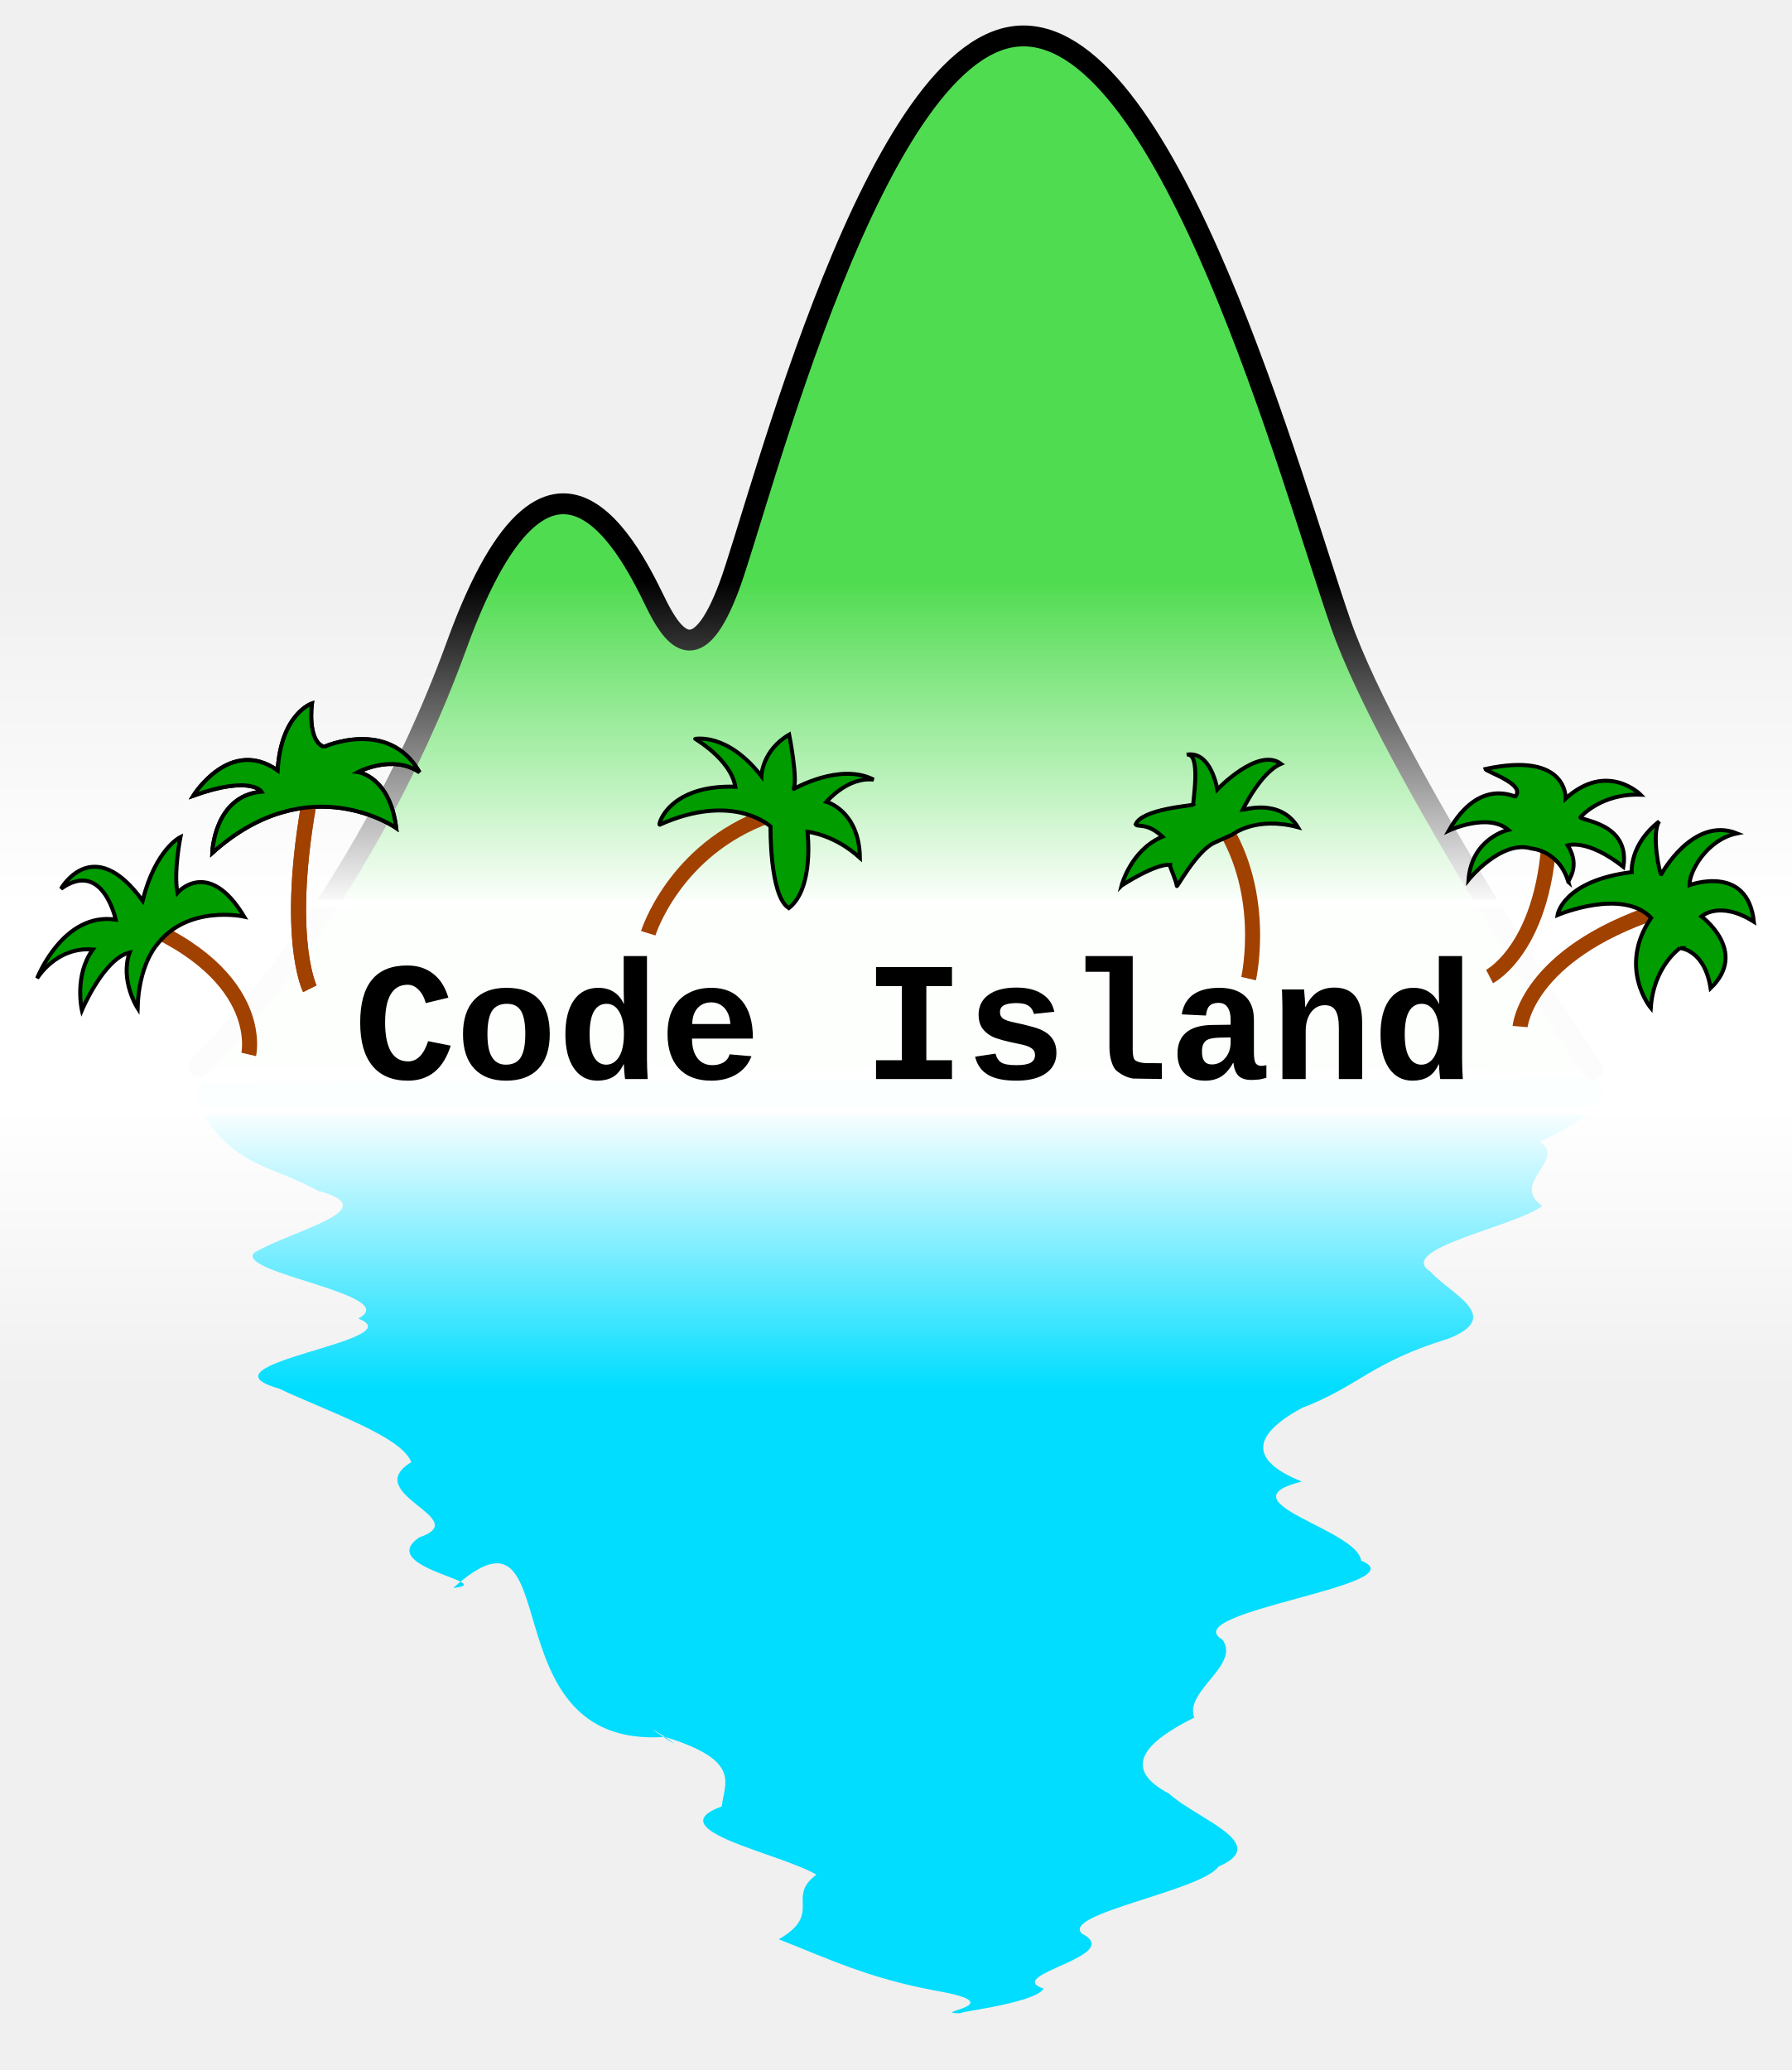
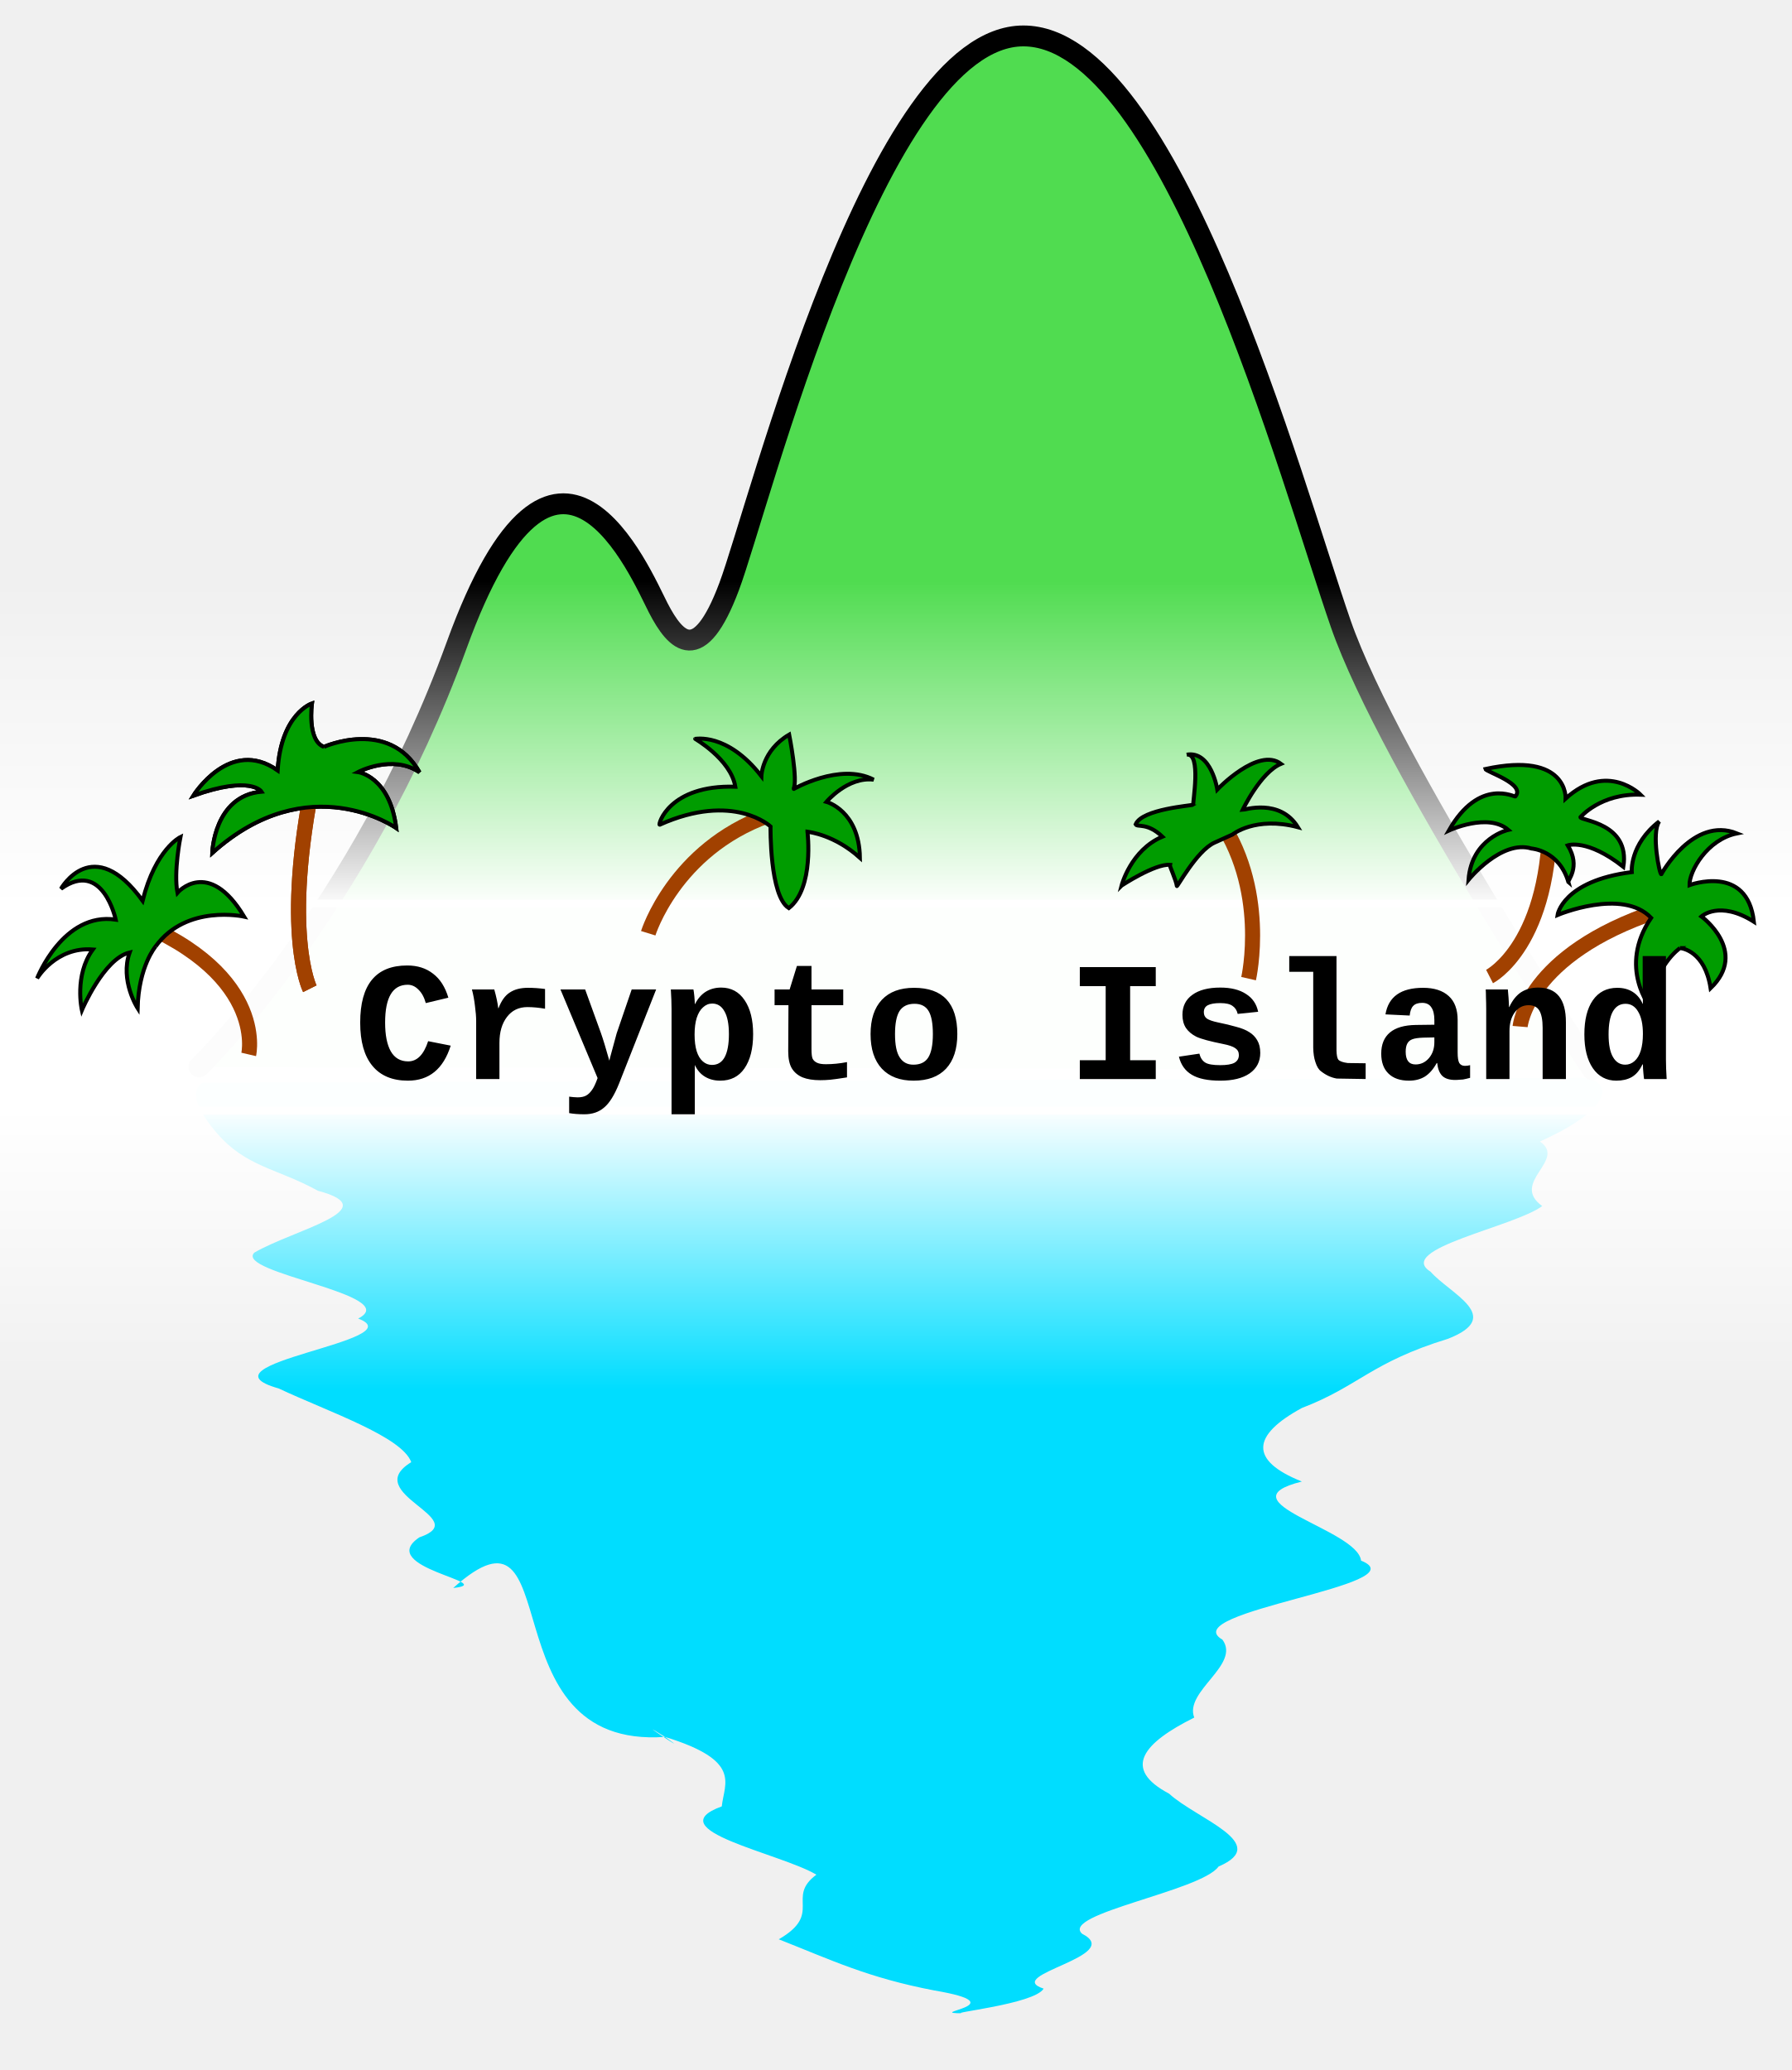
<svg xmlns="http://www.w3.org/2000/svg" xmlns:xlink="http://www.w3.org/1999/xlink" id="svg3722" version="1.1" viewBox="0 0 119.062 137.583" height="520" width="100%" style="enable-background:new">
  <defs id="defs3716">
    <linearGradient id="linearGradient4980">
      <stop style="stop-color:#ffffff;stop-opacity:1;" offset="0" id="stop4976" />
      <stop style="stop-color:#ffffff;stop-opacity:0;" offset="1" id="stop4978" />
    </linearGradient>
    <linearGradient id="linearGradient4829">
      <stop style="stop-color:#ffffff;stop-opacity:1" offset="0" id="stop4821" />
      <stop style="stop-color:#ffffff;stop-opacity:0" offset="1" id="stop4827" />
    </linearGradient>
    <linearGradient id="linearGradient4695">
      <stop id="stop4689" offset="0" style="stop-color:#ffffff;stop-opacity:1" />
      <stop style="stop-color:#ffffff;stop-opacity:0.959" offset="0.25" id="stop4691" />
      <stop id="stop4697" offset="0.405" style="stop-color:#ffffff;stop-opacity:0.19" />
      <stop id="stop4693" offset="1" style="stop-color:#ffffff;stop-opacity:0" />
    </linearGradient>
    <linearGradient id="linearGradient4683">
      <stop style="stop-color:#ffffff;stop-opacity:1" offset="0" id="stop4679" />
      <stop id="stop4685" offset="0.15" style="stop-color:#ffffff;stop-opacity:0.959" />
      <stop style="stop-color:#ffffff;stop-opacity:0" offset="1" id="stop4681" />
    </linearGradient>
    <linearGradient id="linearGradient1589">
      <stop id="stop1585" offset="0" style="stop-color:#ffffff;stop-opacity:1" />
      <stop id="stop1587" offset="1" style="stop-color:#ffffff;stop-opacity:0" />
    </linearGradient>
    <linearGradient id="linearGradient911-7">
      <stop style="stop-color:#00ddff;stop-opacity:1" offset="0" id="stop907" />
      <stop style="stop-color:#00ddff;stop-opacity:0" offset="1" id="stop909" />
    </linearGradient>
    <linearGradient id="linearGradient966">
      <stop id="stop962" offset="0" style="stop-color:#009cff;stop-opacity:1" />
      <stop id="stop964" offset="1" style="stop-color:#009cff;stop-opacity:0" />
    </linearGradient>
    <linearGradient xlink:href="#linearGradient966" id="linearGradient960" x1="105.332" y1="167.657" x2="105.051" y2="115.799" gradientUnits="userSpaceOnUse" />
    <linearGradient xlink:href="#linearGradient966" id="linearGradient986" gradientUnits="userSpaceOnUse" x1="104.963" y1="31.079" x2="105.477" y2="78.038" gradientTransform="matrix(1.366772,0,0,-1,-39.72688,196.1525)" />
    <linearGradient xlink:href="#linearGradient966" id="linearGradient1799" gradientUnits="userSpaceOnUse" gradientTransform="matrix(1.640726,0,0,-1.393421,-68.16271,217.8736)" x1="108.265" y1="31" x2="108.265" y2="77.233" />
    <linearGradient xlink:href="#linearGradient911-7" id="linearGradient913" gradientUnits="userSpaceOnUse" gradientTransform="matrix(1.503783,0,0,-1.283856,-53.55037,195.9426)" x1="106.339" y1="31.412" x2="106.339" y2="78.101" />
    <linearGradient xlink:href="#linearGradient1589" id="linearGradient1577" gradientUnits="userSpaceOnUse" x1="107.258" y1="91.838" x2="107.258" y2="107.553" gradientTransform="translate(0,-185.0388)" />
    <linearGradient xlink:href="#linearGradient1589" id="linearGradient1573" x1="106.883" y1="106.805" x2="107.07" y2="91.65" gradientUnits="userSpaceOnUse" gradientTransform="translate(6.024639,-189.1393)" />
    <linearGradient xlink:href="#linearGradient1589" id="linearGradient1695" gradientUnits="userSpaceOnUse" gradientTransform="matrix(1.048428,0,0,4.701912,-48.70342,-563.6266)" x1="106.883" y1="105.53" x2="106.883" y2="103.842" />
    <linearGradient xlink:href="#linearGradient4683" id="linearGradient1726" gradientUnits="userSpaceOnUse" gradientTransform="matrix(1.048429,0,0,4.604902,-48.70342,-425.1219)" x1="106.883" y1="106.389" x2="106.883" y2="94.898" />
    <linearGradient xlink:href="#linearGradient4695" id="linearGradient4687" gradientUnits="userSpaceOnUse" gradientTransform="matrix(1.048429,0,0,4.604902,-48.70342,-425.1219)" x1="106.883" y1="106.389" x2="106.883" y2="94.898" />
    <linearGradient xlink:href="#linearGradient4829" id="linearGradient4833" x1="62.177" y1="52.882" x2="62.177" y2="37.007" gradientUnits="userSpaceOnUse" />
    <radialGradient xlink:href="#linearGradient4829" id="radialGradient4972" cx="59.531" cy="52.282" fx="59.531" fy="52.282" r="59.531" gradientTransform="matrix(1.413333,6.4270074e-8,-3.5065601e-8,0.7711113,-22.62187,12.16888)" gradientUnits="userSpaceOnUse" />
    <radialGradient xlink:href="#linearGradient4980" id="radialGradient4984" cx="59.531" cy="84.027" fx="59.531" fy="84.027" r="51.594" gradientTransform="matrix(1.985897,1.6038333e-7,-4.2761978e-8,0.529487,-57.23649,22.21434)" gradientUnits="userSpaceOnUse" />
    <linearGradient xlink:href="#linearGradient4980" id="linearGradient5545" x1="34.018" y1="140.518" x2="178.405" y2="140.518" gradientUnits="userSpaceOnUse" gradientTransform="matrix(0.1502618,0,0,3.7093,-65.43658,-458.7228)" />
    <linearGradient xlink:href="#linearGradient4980" id="linearGradient5545-5" x1="34.018" y1="140.518" x2="178.405" y2="140.518" gradientUnits="userSpaceOnUse" gradientTransform="matrix(0.1301047,0,0,3.709299,69.12828,-458.7228)" />
  </defs>
  <g id="layer3" style="display:inline;opacity:1" transform="translate(-46.64083,-23.85)">
    <path id="path4703" d="m 60.128,95.818 c 0,0 -1.493,0.529 0.928,3.346 1.942,2.259 4.001,2.335 6.719,3.832 4.617,1.228 -1.661,2.6 -4.234,4.111 -1.337,1.352 9.978,2.814 6.901,4.381 3.882,1.458 -11.093,3.008 -5.282,4.645 3.31,1.556 8.186,3.19 8.812,4.9 -3.454,2.108 4.218,3.746 0.539,4.997 -3.006,2.02 5.383,3.028 2.25,3.366 7.813,-7.008 2.053,10.752 14.073,9.897 4.517,1.47 -2.209,-1.79 0,0 2.211,1.559 -2.639,-1.662 0,0 5.143,1.582 3.938,3.059 3.774,4.619 -4.31,1.571 3.869,3.103 6.289,4.539 -2.059,1.522 0.478,2.57 -2.501,4.295 3.516,1.387 5.913,2.552 10.336,3.4 5.688,0.964 -0.888,1.517 1.919,1.517 -1.256,0 4.742,-0.596 5.346,-1.638 -2.785,-0.91 5.471,-2.16 2.555,-3.65 -1.462,-1.322 7.919,-2.834 9.071,-4.466 3.567,-1.529 -1.462,-3.163 -3.29,-4.845 -3.139,-1.656 -1.731,-3.36 1.675,-5.055 -0.688,-1.755 3.101,-3.501 1.873,-5.179 -3.225,-1.863 13.232,-3.641 9.212,-5.253 -0.231,-2.095 -9.342,-3.907 -3.934,-5.257 -3.514,-1.403 -3.331,-3.075 7.5e-4,-4.888 3.819,-1.464 4.571,-3.019 9.717,-4.601 3.783,-1.482 0.122,-2.986 -1.163,-4.457 -2.4,-1.508 5.568,-2.982 7.418,-4.363 -2.173,-1.583 1.66,-3.043 -0.15,-4.291 5.651,-2.559 4.381,-4.224 2.75,-4.224" style="display:inline;opacity:1;fill:#00ddff;fill-opacity:1;stroke:none;stroke-width:1.34;stroke-linecap:round;stroke-linejoin:miter;stroke-miterlimit:4;stroke-dasharray:none;stroke-dashoffset:0;stroke-opacity:1" />
    <path id="path4705" d="m 59.87,94.758 c 0,0 10.716,-10.387 17.122,-28.033 6.608,-18.205 12.221,-4.741 13.398,-2.465 1.177,2.276 2.716,3.888 4.707,-1.422 1.992,-5.31 9.777,-36.6 19.553,-36.6 9.777,0 17.833,29.678 21.092,39.065 3.259,9.387 16.732,29.648 16.732,29.648" style="display:inline;opacity:1;fill:#50dc50;fill-opacity:1;stroke:#000000;stroke-width:1.387;stroke-linecap:round;stroke-linejoin:miter;stroke-miterlimit:4;stroke-dasharray:none;stroke-dashoffset:0;stroke-opacity:1;enable-background:new" />
  </g>
  <g id="layer2" style="display:inline">
    <rect style="fill:url(#linearGradient5545);fill-opacity:1;stroke-width:0.747;stroke-linecap:round;stroke-miterlimit:4;stroke-dasharray:none;stroke-dashoffset:0" id="rect5537" width="21.696" height="415" x="-60.325" y="-145" transform="rotate(-90)" />
    <rect style="fill:#ffffff;fill-opacity:0.988;stroke-width:2.169;stroke-linecap:round;stroke-miterlimit:4;stroke-dasharray:none;stroke-dashoffset:0" id="rect5640" width="415" height="14.288" x="-145" y="59.796" />
  </g>
  <g id="layer4" style="display:inline">
    <rect style="display:inline;fill:url(#linearGradient5545-5);fill-opacity:1;stroke-width:0.695;stroke-linecap:round;stroke-miterlimit:4;stroke-dasharray:none;stroke-dashoffset:0;enable-background:new" id="rect5537-9" width="18.785" height="415" x="73.554" y="-145" transform="matrix(0,1,1,0,0,0)" />
  </g>
  <g id="layer5" style="display:inline;opacity:1" transform="translate(-46.64083,-23.85)">
    <g id="g4657" transform="translate(0.5291648)">
      <path id="path4653" d="m 62.64,93.932 c 0,0 1.323,-5.689 -8.599,-9.26" style="display:inline;fill:none;stroke:#a14100;stroke-width:1;stroke-linecap:butt;stroke-linejoin:miter;stroke-miterlimit:4;stroke-dasharray:none;stroke-opacity:1;enable-background:new" />
      <path id="path4657" d="m 89.191,85.878 c 0,0 1.72,-5.556 7.938,-7.805" style="display:inline;fill:none;stroke:#a14100;stroke-width:1;stroke-linecap:butt;stroke-linejoin:miter;stroke-miterlimit:4;stroke-dasharray:none;stroke-opacity:1;enable-background:new" />
      <path id="path4661" d="m 145.104,88.755 c 0,0 4.14,-2.118 4.007,-11.114" style="display:inline;fill:none;stroke:#a14100;stroke-width:1;stroke-linecap:butt;stroke-linejoin:miter;stroke-miterlimit:4;stroke-dasharray:none;stroke-opacity:1;enable-background:new" />
      <path id="path4663" d="m 147.135,92.08 c 0,0 0.397,-4.763 9.128,-7.673" style="display:inline;fill:none;stroke:#a14100;stroke-width:1;stroke-linecap:butt;stroke-linejoin:miter;stroke-miterlimit:4;stroke-dasharray:none;stroke-opacity:1;enable-background:new" />
      <path id="path4659" d="m 129.09,88.895 c 0,0 1.389,-6.052 -2.183,-10.914" style="display:inline;fill:none;stroke:#a14100;stroke-width:1;stroke-linecap:butt;stroke-linejoin:miter;stroke-miterlimit:4;stroke-dasharray:none;stroke-opacity:1;enable-background:new" />
      <path id="path4675" d="m 56.448,86.76 c 0,0 -1.124,1.323 -1.191,4.101 0,0 -1.191,-1.852 -0.529,-3.704 -1.72,0.397 -3.175,3.836 -3.175,3.836 0,0 -0.529,-2.315 0.728,-4.035 -2.447,-0.198 -3.704,1.918 -3.704,1.918 0,0 1.72,-4.432 5.226,-3.903 0,0 -0.86,-4.035 -3.638,-2.051 0,0 2.117,-3.77 5.424,0.794 0.86,-3.44 2.514,-4.233 2.514,-4.233 0,0 -0.463,2.315 -0.198,3.704 0,0 2.051,-2.381 4.432,1.587 0,0 -3.836,-0.86 -5.887,1.984" style="display:inline;opacity:1;fill:#009c00;fill-opacity:1;stroke:#000000;stroke-width:0.265px;stroke-linecap:butt;stroke-linejoin:miter;stroke-opacity:1" />
      <g transform="translate(2.870569,2.116667)" id="g1555">
        <path transform="translate(2.7083334e-7,1.1458333e-6)" style="display:inline;fill:none;stroke:#a14100;stroke-width:1;stroke-linecap:butt;stroke-linejoin:miter;stroke-miterlimit:4;stroke-dasharray:none;stroke-opacity:1" d="m 63.831,87.45 c 0,0 -1.852,-3.704 0.265,-14.023" id="path4655" />
        <path style="display:inline;opacity:1;vector-effect:none;fill:#009c00;fill-opacity:1;stroke:#000000;stroke-width:0.265px;stroke-linecap:butt;stroke-linejoin:miter;stroke-miterlimit:4;stroke-dasharray:none;stroke-dashoffset:0;stroke-opacity:1" d="M 64.77,71.375 C 63.629,70.96 63.972,68.488 63.972,68.488 c 0,0 -2.053,0.677 -2.278,4.454 -3.183,-2.251 -5.603,1.675 -5.603,1.675 3.845,-1.377 4.531,-0.265 4.531,-0.265 -3.168,0.284 -3.275,4.073 -3.275,4.073 6.411,-5.763 12.225,-1.658 12.225,-1.658 -0.425,-3.437 -2.54,-3.717 -2.54,-3.717 0,0 2.286,-1.214 4.086,0.01 -2.038,-3.621 -6.349,-1.686 -6.349,-1.686 z" id="path900" />
      </g>
      <path id="path930" d="m 99.774,79.131 c 0.14,0.023 1.801,0.21 3.485,1.731 -0.047,-3.134 -2.222,-3.718 -2.222,-3.718 0,0 1.403,-1.684 3.134,-1.473 -2.245,-1.169 -5.379,0.655 -5.332,0.631 0.327,-0.538 -0.281,-3.625 -0.281,-3.625 -1.801,1.052 -1.847,2.76 -1.847,2.76 -2.292,-2.947 -4.42,-2.456 -4.397,-2.479 -0.094,-0.047 2.362,1.333 2.666,3.181 -4.42,-0.14 -5.145,2.526 -5.028,2.526 4.911,-2.198 7.367,0.117 7.367,0.117 0,0 -0.07,4.63 1.216,5.426 1.707,-1.333 1.239,-5.075 1.239,-5.075 z" style="opacity:1;vector-effect:none;fill:#009c00;fill-opacity:1;stroke:#000000;stroke-width:0.265px;stroke-linecap:butt;stroke-linejoin:miter;stroke-miterlimit:4;stroke-dasharray:none;stroke-dashoffset:0;stroke-opacity:1" />
      <path id="path942" d="m 120.649,82.71 c 0,0 2.198,-1.45 3.204,-1.38 -0.023,0.07 0.421,1.029 0.468,1.403 -0.023,0.187 1.31,-2.339 2.502,-2.876 l 1.193,-0.538 c 0,0 1.52,-1.239 4.35,-0.491 -1.193,-1.941 -3.578,-1.146 -3.672,-1.146 0,0 1.193,-2.502 2.549,-3.064 -1.52,-1.146 -4.233,1.707 -4.233,1.707 0,0 -0.398,-2.596 -2.035,-2.315 1.006,-0.164 0.374,3.274 0.444,3.321 -0.093,0.07 -3.414,0.281 -3.835,1.31 0.117,0.21 0.772,-0.14 1.777,0.819 -2.105,0.889 -2.713,3.251 -2.713,3.251 z" style="opacity:1;vector-effect:none;fill:#009c00;fill-opacity:1;stroke:#000000;stroke-width:0.265px;stroke-linecap:butt;stroke-linejoin:miter;stroke-miterlimit:4;stroke-dasharray:none;stroke-dashoffset:0;stroke-opacity:1" />
      <path id="path954" d="m 157.76,86.866 c 0,0 -1.754,1.193 -1.941,3.976 0,0 -2.222,-2.689 0.023,-5.987 -1.918,-2.011 -6.221,-0.187 -6.221,-0.187 0,0 0.327,-2.268 4.934,-2.853 0,0 -0.164,-1.824 1.824,-3.368 -0.538,0.748 0.023,3.555 0.14,3.508 0,0 2.105,-3.882 5.028,-2.713 -1.988,0.398 -3.176,2.521 -3.157,3.438 0,0 3.855,-1.447 4.28,2.432 -2.292,-1.45 -3.485,-0.351 -3.485,-0.351 0,0 3.157,2.315 0.608,4.771 -0.374,-2.456 -1.894,-2.666 -2.035,-2.666 z" style="opacity:1;vector-effect:none;fill:#009c00;fill-opacity:1;stroke:#000000;stroke-width:0.265px;stroke-linecap:butt;stroke-linejoin:miter;stroke-miterlimit:4;stroke-dasharray:none;stroke-dashoffset:0;stroke-opacity:1" />
      <path id="path960" d="m 151.142,78.166 c 0,0 1.333,-1.59 3.999,-1.497 0,0 -2.222,-2.245 -4.981,0.257 0,0 0.164,-3.157 -5.332,-1.964 0.047,0.187 2.713,1.006 1.988,1.824 -0.023,0.07 -2.385,-1.31 -4.42,2.268 0,0 2.596,-1.216 3.952,-0.047 0,0 -2.432,0.538 -2.643,3.321 0,0 2.175,-2.689 4.186,-2.081 0,0 1.847,0.117 2.456,2.245 -0.117,-0.094 0.865,-0.982 -0.047,-2.456 0,0 1.286,-0.468 3.695,1.427 0.468,-2.923 -2.853,-3.064 -2.853,-3.297 z" style="opacity:1;vector-effect:none;fill:#009c00;fill-opacity:1;stroke:#000000;stroke-width:0.265px;stroke-linecap:butt;stroke-linejoin:miter;stroke-miterlimit:4;stroke-dasharray:none;stroke-dashoffset:0;stroke-opacity:1" />
      <g transform="translate(2.870569,2.116667)" id="g1561">
        <path id="path1557" d="m 63.831,87.45 c 0,0 -1.852,-3.704 0.265,-14.023" style="display:inline;fill:none;stroke:#a14100;stroke-width:1;stroke-linecap:butt;stroke-linejoin:miter;stroke-miterlimit:4;stroke-dasharray:none;stroke-opacity:1" transform="translate(2.7083334e-7,1.1458333e-6)" />
        <path id="path1559" d="M 64.77,71.375 C 63.629,70.96 63.972,68.488 63.972,68.488 c 0,0 -2.053,0.677 -2.278,4.454 -3.183,-2.251 -5.603,1.675 -5.603,1.675 3.845,-1.377 4.531,-0.265 4.531,-0.265 -3.168,0.284 -3.275,4.073 -3.275,4.073 6.411,-5.763 12.225,-1.658 12.225,-1.658 -0.425,-3.437 -2.54,-3.717 -2.54,-3.717 0,0 2.286,-1.214 4.086,0.01 -2.038,-3.621 -6.349,-1.686 -6.349,-1.686 z" style="display:inline;opacity:1;vector-effect:none;fill:#009c00;fill-opacity:1;stroke:#000000;stroke-width:0.265px;stroke-linecap:butt;stroke-linejoin:miter;stroke-miterlimit:4;stroke-dasharray:none;stroke-dashoffset:0;stroke-opacity:1" />
      </g>
    </g>
  </g>
  <g id="layer9" transform="translate(0,6.65)" style="display:none">
    <text xml:space="preserve" style="font-style:normal;font-weight:normal;font-size:4.233px;line-height:1.25;font-family:sans-serif;letter-spacing:0px;word-spacing:0px;display:inline;vector-effect:none;fill:#0099ff;fill-opacity:1;stroke:none;stroke-width:0.587;stroke-linecap:butt;stroke-linejoin:miter;stroke-miterlimit:4;stroke-dasharray:none;stroke-dashoffset:0;stroke-opacity:1" x="58.409" y="120.647" id="text889">
      <tspan id="tspan887" x="58.409" y="120.647" style="font-style:normal;font-variant:normal;font-weight:bold;font-stretch:normal;font-size:4.233px;font-family:'Courier New', monospace;-inkscape-font-specification:'DejaVu Sans Mono Bold';vector-effect:none;fill:#0099ff;fill-opacity:1;stroke:none;stroke-width:0.587;stroke-linecap:butt;stroke-linejoin:miter;stroke-miterlimit:4;stroke-dasharray:none;stroke-dashoffset:0;stroke-opacity:1">nix</tspan>
    </text>
    <text id="text893" y="110.37" x="52.594" style="font-style:normal;font-weight:normal;font-size:4.233px;line-height:1.25;font-family:sans-serif;letter-spacing:0px;word-spacing:0px;display:inline;vector-effect:none;fill:#0099ff;fill-opacity:1;stroke:none;stroke-width:0.587;stroke-linecap:butt;stroke-linejoin:miter;stroke-miterlimit:4;stroke-dasharray:none;stroke-dashoffset:0;stroke-opacity:1" xml:space="preserve">
      <tspan style="font-style:normal;font-variant:normal;font-weight:bold;font-stretch:normal;font-size:4.233px;font-family:'Courier New', monospace;-inkscape-font-specification:'DejaVu Sans Mono Bold';vector-effect:none;fill:#0099ff;fill-opacity:1;stroke:none;stroke-width:0.587;stroke-linecap:butt;stroke-linejoin:miter;stroke-miterlimit:4;stroke-dasharray:none;stroke-dashoffset:0;stroke-opacity:1" y="110.37" x="52.594" id="tspan891">haskell</tspan>
    </text>
    <text xml:space="preserve" style="font-style:normal;font-weight:normal;font-size:4.233px;line-height:1.25;font-family:sans-serif;letter-spacing:0px;word-spacing:0px;display:inline;vector-effect:none;fill:#0099ff;fill-opacity:1;stroke:none;stroke-width:0.587;stroke-linecap:butt;stroke-linejoin:miter;stroke-miterlimit:4;stroke-dasharray:none;stroke-dashoffset:0;stroke-opacity:1" x="58.646" y="75.419" id="text897">
      <tspan id="tspan895" x="58.646" y="75.419" style="font-style:normal;font-variant:normal;font-weight:bold;font-stretch:normal;font-size:4.233px;font-family:'Courier New', monospace;-inkscape-font-specification:'DejaVu Sans Mono Bold';vector-effect:none;fill:#0099ff;fill-opacity:1;stroke:none;stroke-width:0.587;stroke-linecap:butt;stroke-linejoin:miter;stroke-miterlimit:4;stroke-dasharray:none;stroke-dashoffset:0;stroke-opacity:1">blockchain</tspan>
    </text>
    <text id="text905" y="76.84" x="43.033" style="font-style:normal;font-weight:normal;font-size:4.233px;line-height:1.25;font-family:sans-serif;letter-spacing:0px;word-spacing:0px;display:inline;vector-effect:none;fill:#0099ff;fill-opacity:1;stroke:none;stroke-width:0.587;stroke-linecap:butt;stroke-linejoin:miter;stroke-miterlimit:4;stroke-dasharray:none;stroke-dashoffset:0;stroke-opacity:1" xml:space="preserve">
      <tspan style="font-style:normal;font-variant:normal;font-weight:bold;font-stretch:normal;font-size:4.233px;font-family:'Courier New', monospace;-inkscape-font-specification:'DejaVu Sans Mono Bold';vector-effect:none;fill:#0099ff;fill-opacity:1;stroke:none;stroke-width:0.587;stroke-linecap:butt;stroke-linejoin:miter;stroke-miterlimit:4;stroke-dasharray:none;stroke-dashoffset:0;stroke-opacity:1" y="76.84" x="43.033" id="tspan903">dao</tspan>
    </text>
  </g>
  <a href="/about.html" id="a76" transform="translate(-1.223941,9.45)" style="display:none">
    <g id="layer10">
      <g id="g4555" transform="matrix(0.1291831,0,0,0.1291831,86.02497,67.0031)">
        <path id="path4520" d="m 22.112,151.146 c 0,0 20.494,17.258 42.067,21.573 21.573,4.315 41.528,2.697 50.157,-0.539 8.629,-3.236 13.213,-5.933 13.213,-5.933 0,0 -61.752,3.775 -105.437,-15.101 z" style="opacity:1;vector-effect:none;fill:#987033;fill-opacity:1;stroke:#000000;stroke-width:0.999;stroke-linecap:butt;stroke-linejoin:miter;stroke-miterlimit:4;stroke-dasharray:none;stroke-dashoffset:0;stroke-opacity:1" />
        <path id="path4526" d="M 22.112,151.146 60.943,27.103 c 0,0 -18.606,98.426 -0.539,118.65 -29.932,-3.506 -38.292,5.393 -38.292,5.393 z" style="fill:#ffffff;fill-opacity:1;stroke:#000000;stroke-width:1px;stroke-linecap:butt;stroke-linejoin:miter;stroke-opacity:1" />
        <path id="path4528" d="M 60.404,145.753 115.954,150.877 60.943,27.103 Z" style="fill:#ffffff;fill-opacity:1;stroke:#000000;stroke-width:1px;stroke-linecap:butt;stroke-linejoin:miter;stroke-opacity:1" />
        <path id="path4547" d="m 127.549,166.247 0.809,-7.281 c -29.123,-9.708 -106.246,-7.82 -106.246,-7.82 0,0 40.584,19.281 105.437,15.101 z" style="fill:#f6b657;fill-opacity:1;stroke:#000000;stroke-width:1px;stroke-linecap:butt;stroke-linejoin:miter;stroke-opacity:1" />
        <path id="path4524" d="M 60.943,158.494 V 27.103" style="fill:none;stroke:#000000;stroke-width:1px;stroke-linecap:butt;stroke-linejoin:miter;stroke-opacity:1" />
      </g>
    </g>
  </a>
  <g id="layer7" style="display:none" transform="translate(-46.64083,-23.85)">
    <text id="text3819" y="99.182" x="57.258" style="font-style:normal;font-weight:normal;font-size:6.509px;line-height:1.25;font-family:sans-serif;letter-spacing:0px;word-spacing:0px;vector-effect:none;fill:#000000;fill-opacity:1;stroke:none;stroke-width:0.7;stroke-linecap:butt;stroke-linejoin:miter;stroke-miterlimit:4;stroke-dasharray:none;stroke-dashoffset:0;stroke-opacity:1" xml:space="preserve">
      <tspan style="font-style:normal;font-variant:normal;font-weight:bold;font-stretch:normal;font-size:6.509px;font-family:'Courier New', monospace;-inkscape-font-specification:'DejaVu Sans Mono Bold';vector-effect:none;fill:#000000;fill-opacity:1;stroke:none;stroke-width:0.7;stroke-linecap:butt;stroke-linejoin:miter;stroke-miterlimit:4;stroke-dasharray:none;stroke-dashoffset:0;stroke-opacity:1" y="99.182" x="57.258" id="tspan3817">Maps</tspan>
    </text>
    <text xml:space="preserve" style="font-style:normal;font-weight:normal;font-size:6.509px;line-height:1.25;font-family:sans-serif;letter-spacing:0px;word-spacing:0px;vector-effect:none;fill:#000000;fill-opacity:1;stroke:none;stroke-width:0.7;stroke-linecap:butt;stroke-linejoin:miter;stroke-miterlimit:4;stroke-dasharray:none;stroke-dashoffset:0;stroke-opacity:1" x="76.904" y="99.813" id="text3823">
      <tspan id="tspan3821" x="76.904" y="99.813" style="font-style:normal;font-variant:normal;font-weight:bold;font-stretch:normal;font-size:6.509px;font-family:'Courier New', monospace;-inkscape-font-specification:'DejaVu Sans Mono Bold';vector-effect:none;fill:#000000;fill-opacity:1;stroke:none;stroke-width:0.7;stroke-linecap:butt;stroke-linejoin:miter;stroke-miterlimit:4;stroke-dasharray:none;stroke-dashoffset:0;stroke-opacity:1">Latest</tspan>
    </text>
    <text id="text3827" y="99.913" x="105.618" style="font-style:normal;font-weight:normal;font-size:6.509px;line-height:1.25;font-family:sans-serif;letter-spacing:0px;word-spacing:0px;vector-effect:none;fill:#000000;fill-opacity:1;stroke:none;stroke-width:0.7;stroke-linecap:butt;stroke-linejoin:miter;stroke-miterlimit:4;stroke-dasharray:none;stroke-dashoffset:0;stroke-opacity:1" xml:space="preserve">
      <tspan style="font-style:normal;font-variant:normal;font-weight:bold;font-stretch:normal;font-size:6.509px;font-family:'Courier New', monospace;-inkscape-font-specification:'DejaVu Sans Mono Bold';vector-effect:none;fill:#000000;fill-opacity:1;stroke:none;stroke-width:0.7;stroke-linecap:butt;stroke-linejoin:miter;stroke-miterlimit:4;stroke-dasharray:none;stroke-dashoffset:0;stroke-opacity:1" y="99.913" x="105.618" id="tspan3825">Search</tspan>
    </text>
    <text xml:space="preserve" style="font-style:normal;font-weight:normal;font-size:6.509px;line-height:1.25;font-family:sans-serif;letter-spacing:0px;word-spacing:0px;vector-effect:none;fill:#000000;fill-opacity:1;stroke:none;stroke-width:0.7;stroke-linecap:butt;stroke-linejoin:miter;stroke-miterlimit:4;stroke-dasharray:none;stroke-dashoffset:0;stroke-opacity:1" x="133.109" y="99.913" id="text3831">
      <tspan id="tspan3829" x="133.109" y="99.913" style="font-style:normal;font-variant:normal;font-weight:bold;font-stretch:normal;font-size:6.509px;font-family:'Courier New', monospace;-inkscape-font-specification:'DejaVu Sans Mono Bold';vector-effect:none;fill:#000000;fill-opacity:1;stroke:none;stroke-width:0.7;stroke-linecap:butt;stroke-linejoin:miter;stroke-miterlimit:4;stroke-dasharray:none;stroke-dashoffset:0;stroke-opacity:1">About</tspan>
    </text>
  </g>
  <g id="layer6" style="display:inline" transform="translate(-46.64083,-23.85)">
    <a href="/recent.html" id="a90" transform="translate(2.715225,3.704167)">
      <text xml:space="preserve" style="font-style:normal;font-weight:normal;font-size:11.283px;line-height:1.25;font-family:sans-serif;letter-spacing:0px;word-spacing:0px;display:inline;opacity:1;fill:#000000;fill-opacity:1;stroke:none;stroke-width:0.7;stroke-miterlimit:4;stroke-dasharray:none" x="67.427" y="91.861" id="titleText">
-         <tspan id="tspan3813" x="67.427" y="91.861" style="font-style:normal;font-variant:normal;font-weight:bold;font-stretch:normal;font-size:11.283px;font-family:'Courier New', monospace;-inkscape-font-specification:'DejaVu Sans Mono Bold';fill:#000000;fill-opacity:1;stroke-width:0.7;stroke-miterlimit:4;stroke-dasharray:none">Code<tspan style="word-spacing:-2.675px" id="tspan892"> </tspan>Island</tspan>
+         <tspan id="tspan3813" x="67.427" y="91.861" style="font-style:normal;font-variant:normal;font-weight:bold;font-stretch:normal;font-size:11.283px;font-family:'Courier New', monospace;-inkscape-font-specification:'DejaVu Sans Mono Bold';fill:#000000;fill-opacity:1;stroke-width:0.7;stroke-miterlimit:4;stroke-dasharray:none">Crypto<tspan style="word-spacing:-2.675px" id="tspan892"> </tspan>Island</tspan>
      </text>
    </a>
  </g>
</svg>
